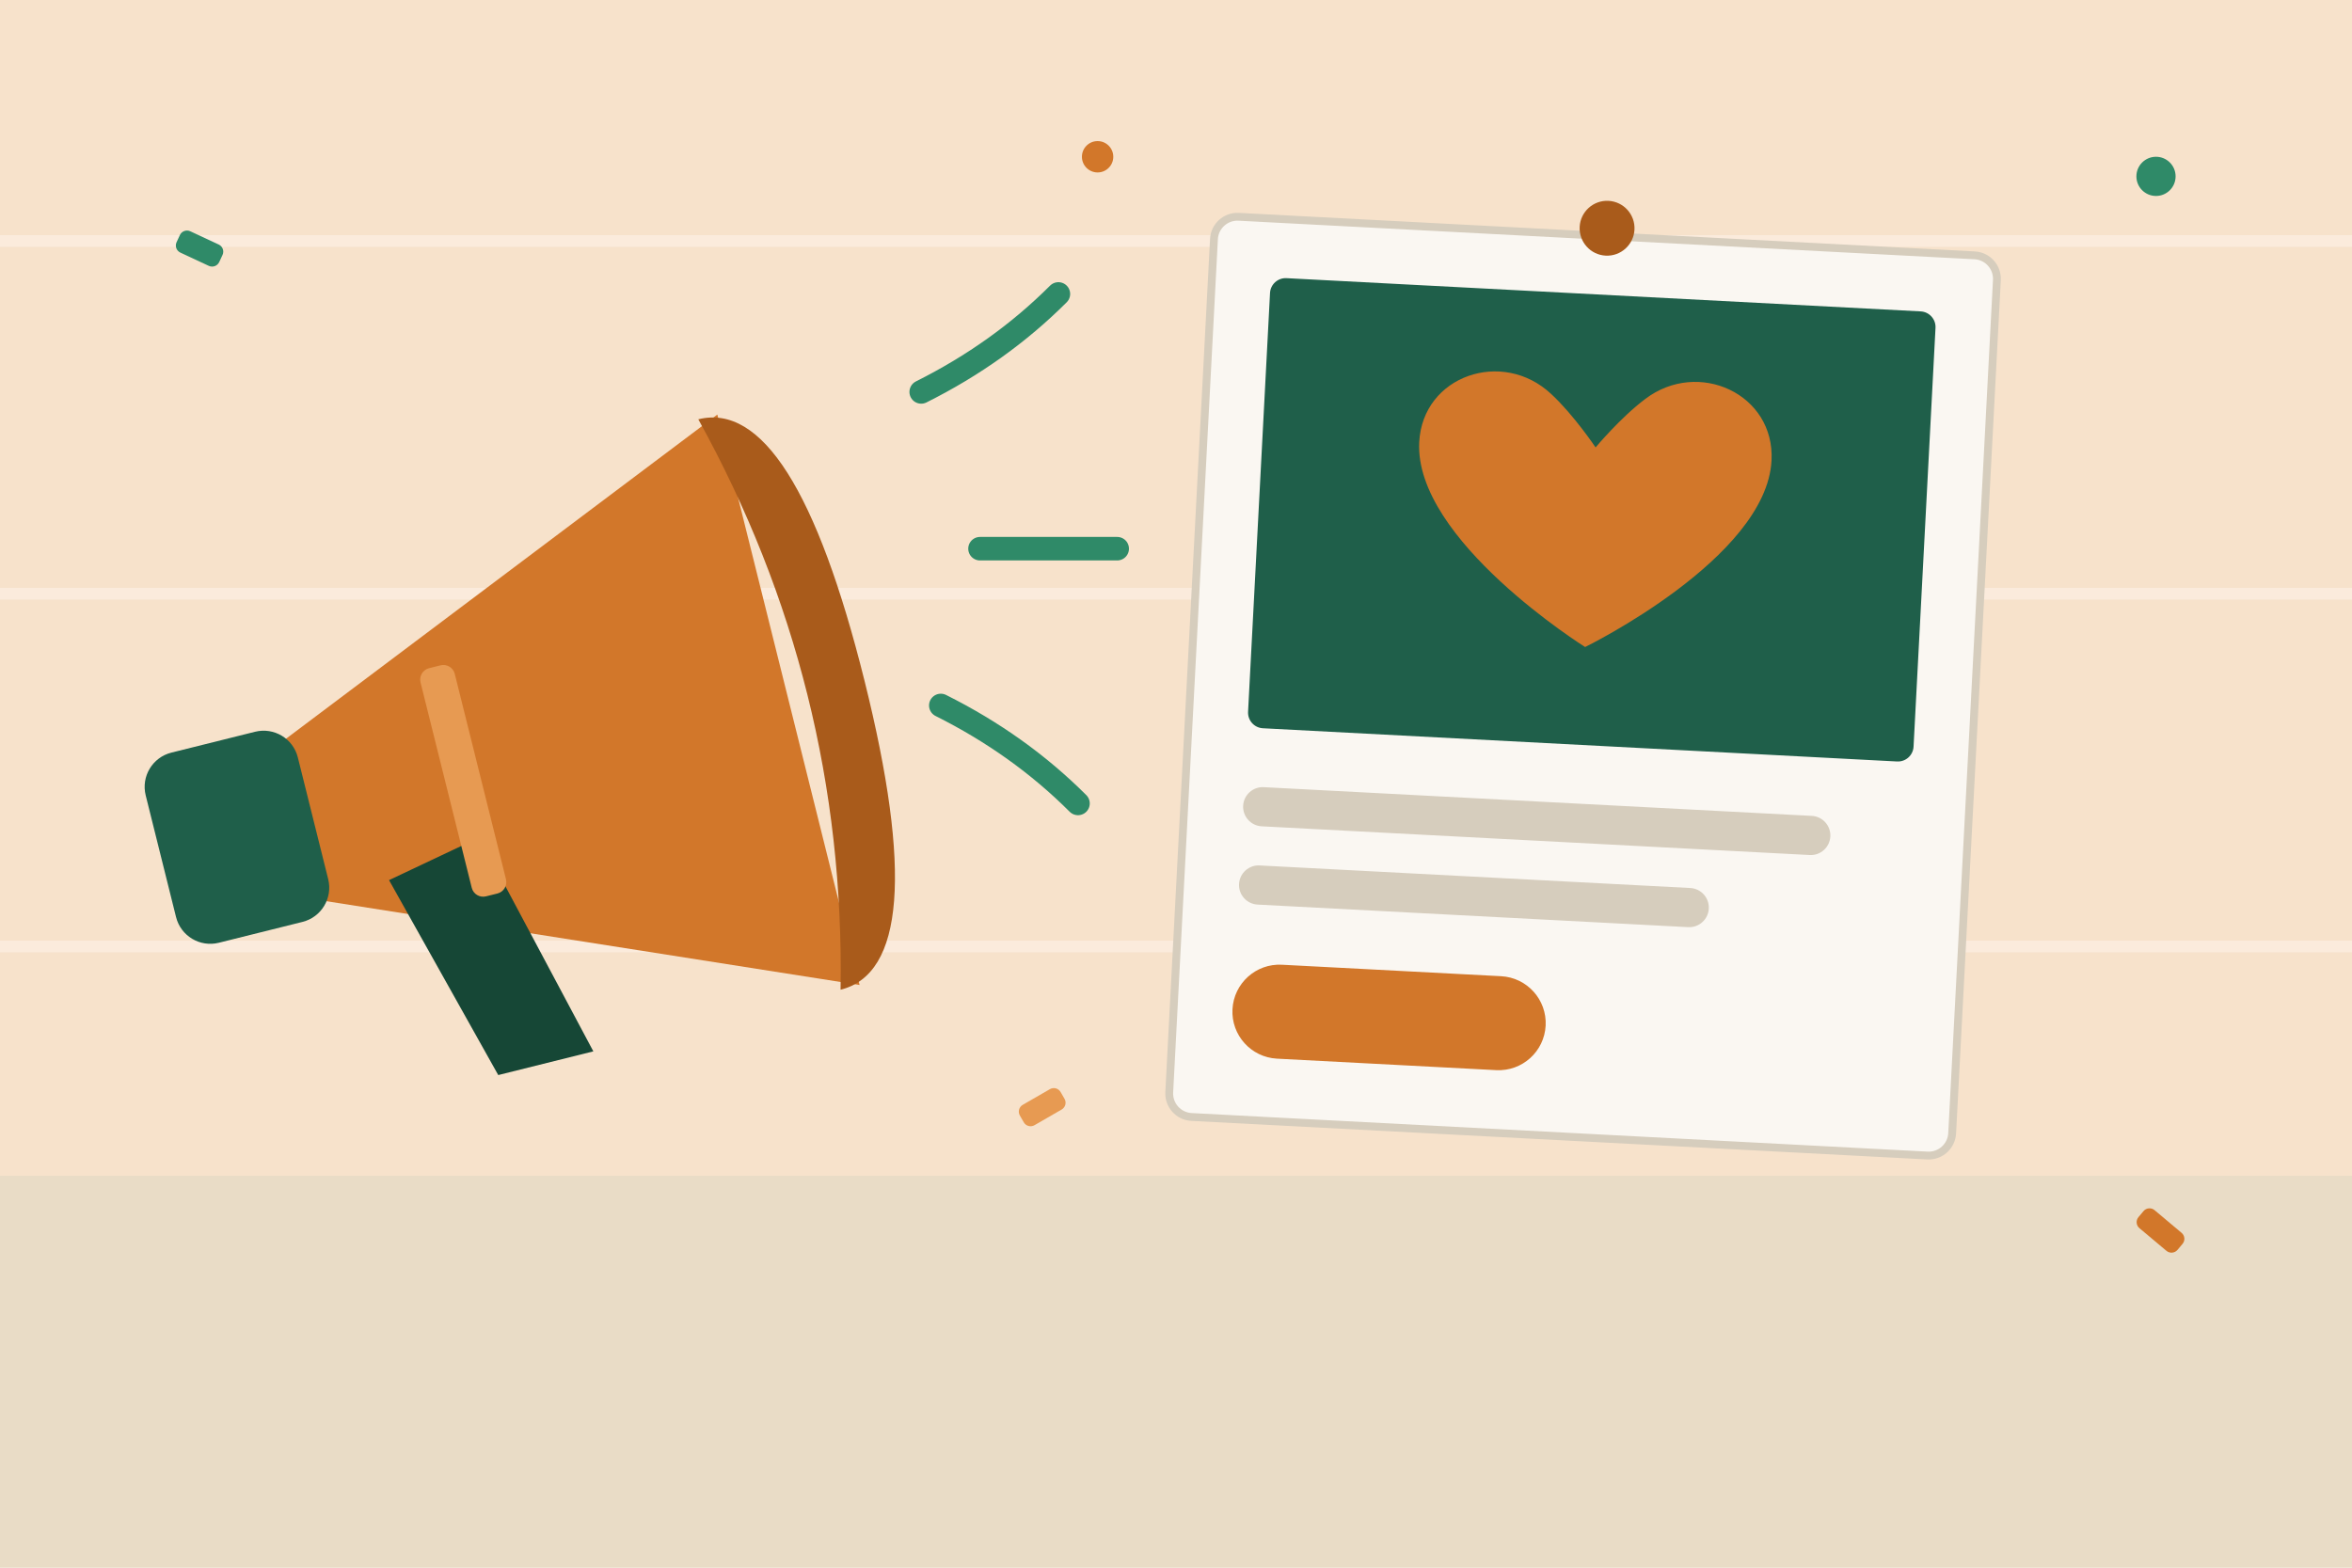
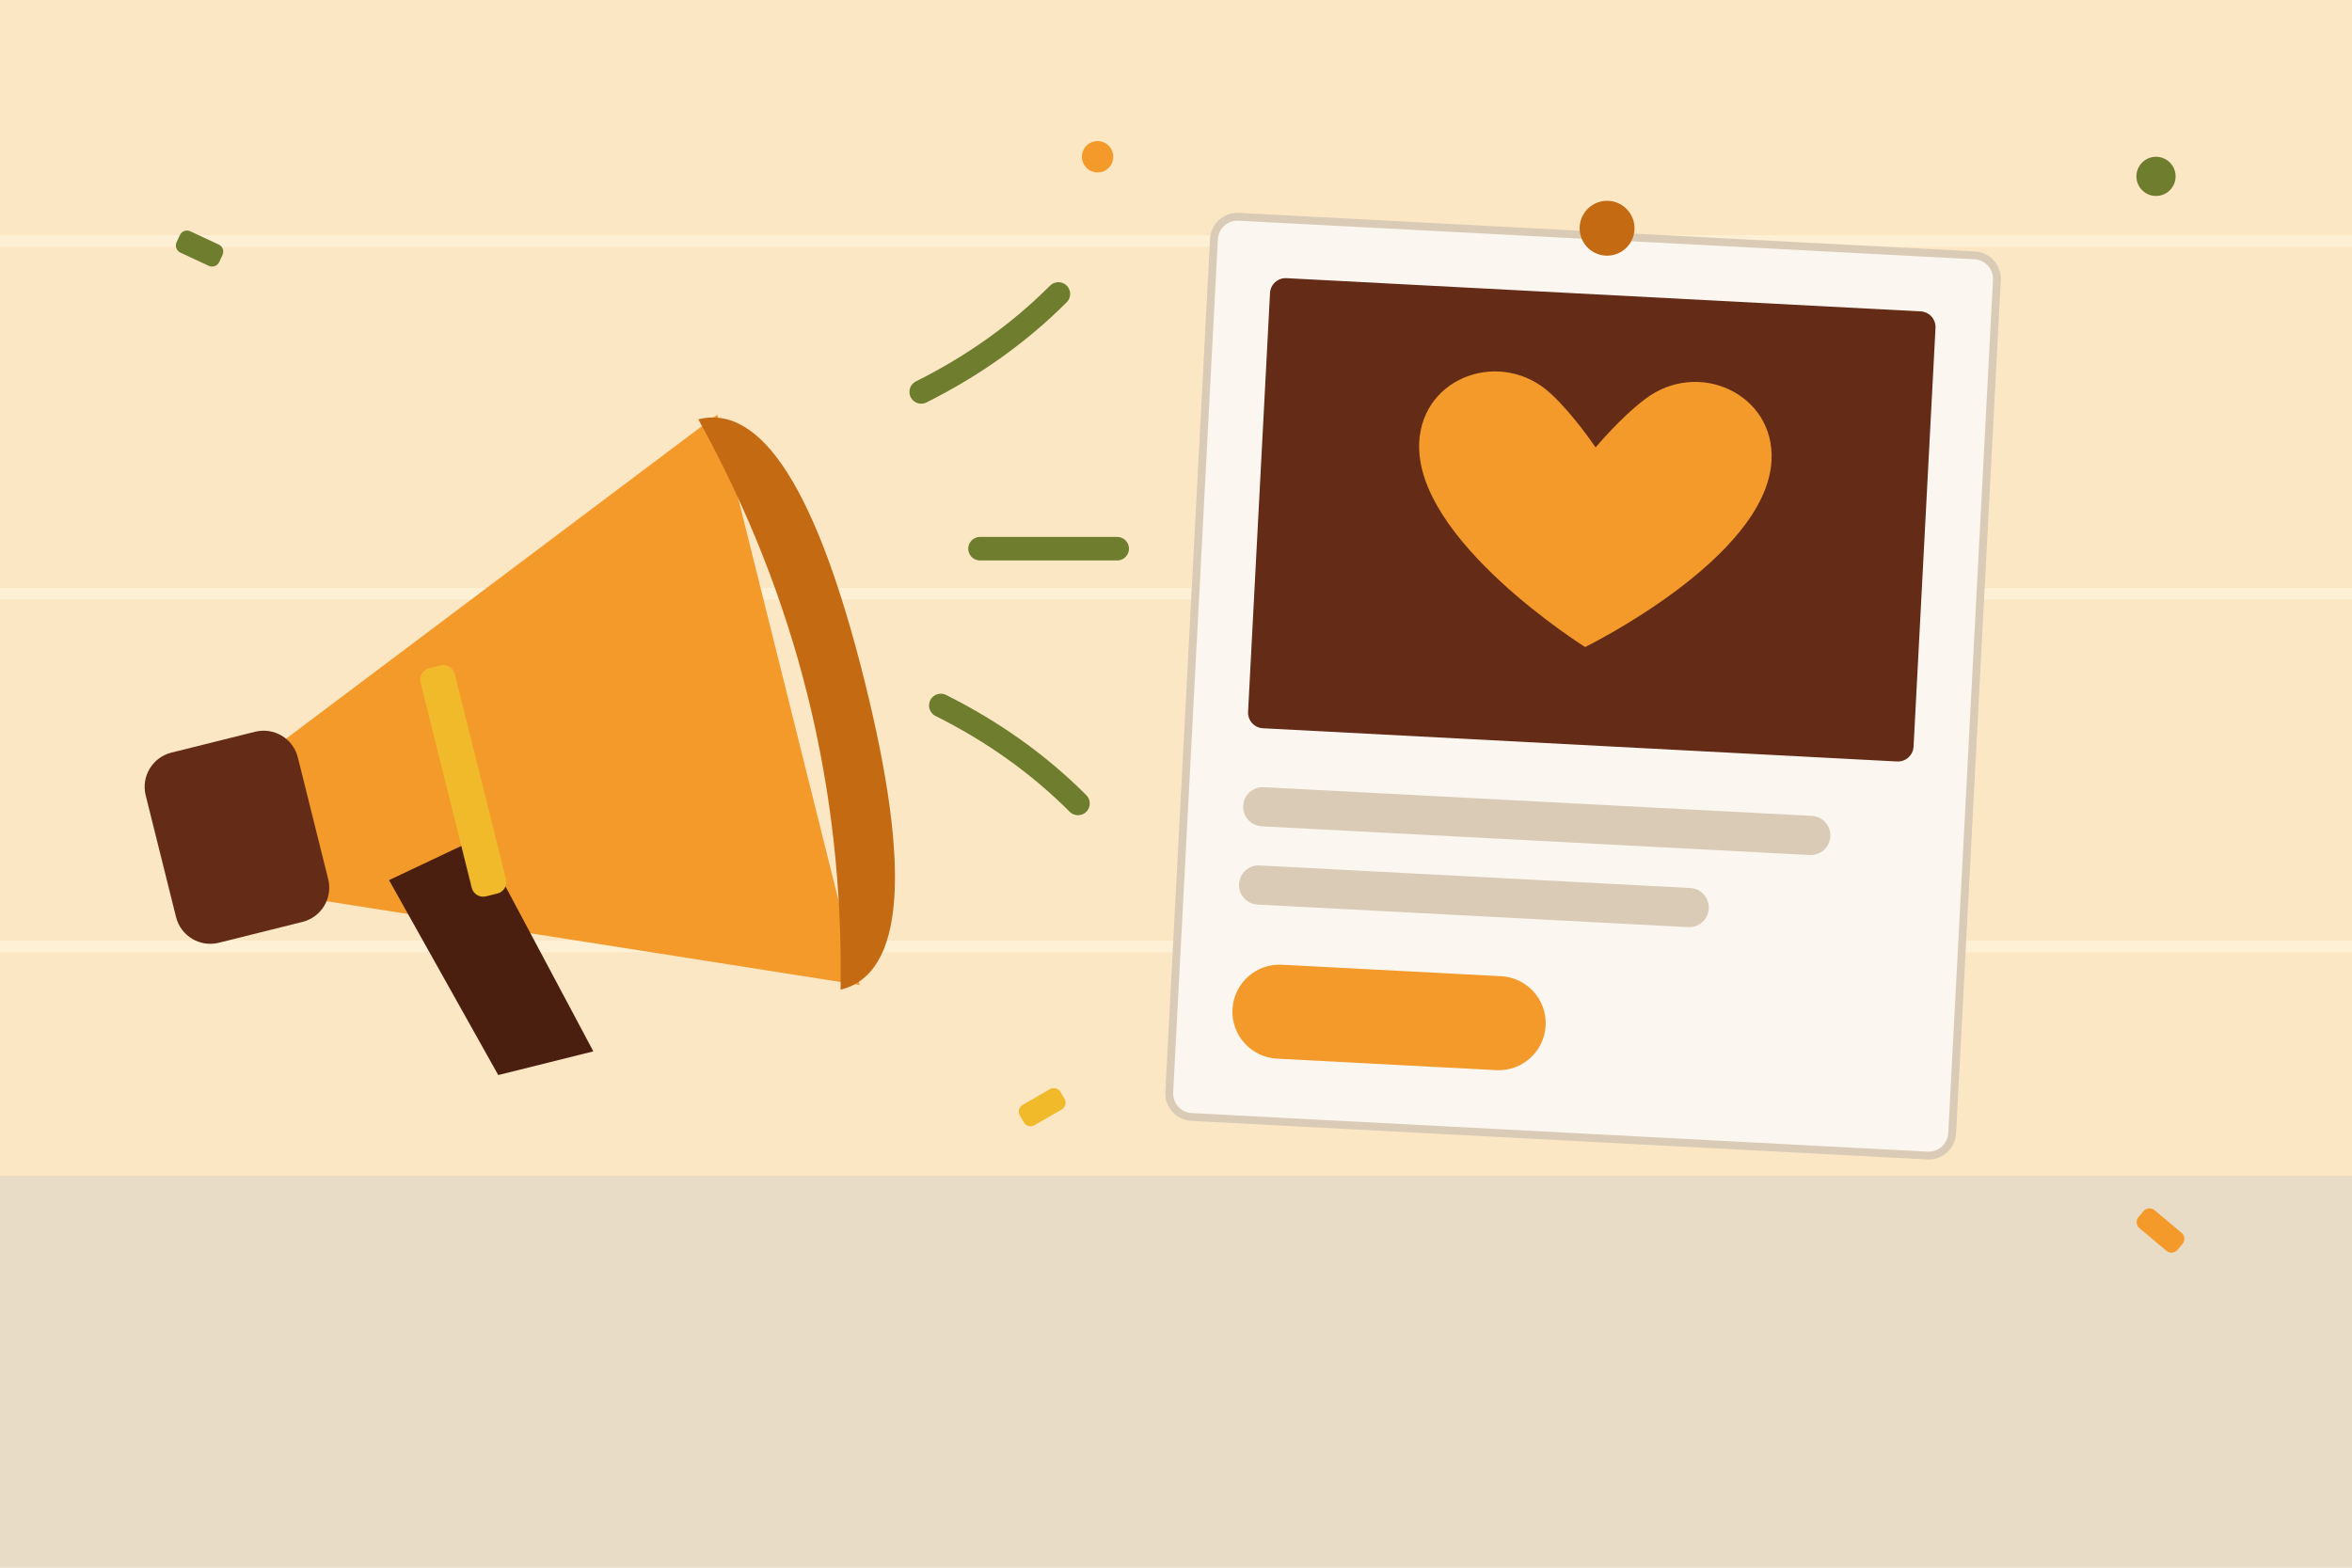
<svg xmlns="http://www.w3.org/2000/svg" viewBox="0 0 1200 800" preserveAspectRatio="xMidYMid slice" aria-hidden="true">
-   <rect width="1200" height="800" fill="#fcf0e3" />
+   <rect width="1200" height="800" fill="#fdf4dc" />
  <rect y="600" width="1200" height="200" fill="#e9dcc6" />
-   <rect x="0" y="0" width="1200" height="600" fill="#f7e2cb" />
-   <g fill="#fcf0e3" opacity="0.7">
+   <rect x="0" y="0" width="1200" height="600" fill="#fbe7c4" />
+   <g fill="#fdf4dc" opacity="0.7">
    <rect x="0" y="120" width="1200" height="6" />
    <rect x="0" y="300" width="1200" height="6" />
    <rect x="0" y="480" width="1200" height="6" />
  </g>
  <g transform="translate(620 110) rotate(3)">
-     <rect x="0" y="0" width="400" height="460" rx="12" fill="#faf7f2" stroke="#d6cdbd" stroke-width="4" />
-     <rect x="30" y="30" width="340" height="230" rx="8" fill="#1f5f4a" />
-     <path d="M200 210 C200 210 110 160 110 110 C110 76 150 60 176 82 C188 92 200 108 200 108 C200 108 212 92 224 82 C250 60 290 76 290 110 C290 160 200 210 200 210 Z" fill="#d2772a" />
-     <g fill="#d6cdbd">
+     <rect x="0" y="0" width="400" height="460" rx="12" fill="#fbf7f0" stroke="#dacbb6" stroke-width="4" />
+     <rect x="30" y="30" width="340" height="230" rx="8" fill="#642b17" />
+     <path d="M200 210 C200 210 110 160 110 110 C110 76 150 60 176 82 C188 92 200 108 200 108 C200 108 212 92 224 82 C250 60 290 76 290 110 C290 160 200 210 200 210 Z" fill="#f39a2b" />
+     <g fill="#dacbb6">
      <rect x="30" y="290" width="300" height="20" rx="10" />
      <rect x="30" y="330" width="240" height="20" rx="10" />
    </g>
-     <rect x="30" y="380" width="160" height="48" rx="24" fill="#d2772a" />
-     <circle cx="200" cy="-4" r="14" fill="#a95b1b" />
+     <rect x="30" y="380" width="160" height="48" rx="24" fill="#f39a2b" />
+     <circle cx="200" cy="-4" r="14" fill="#c46a12" />
  </g>
  <g transform="translate(150 420) rotate(-14)">
-     <path d="M0 -40 L260 -150 V150 L0 40 Z" fill="#d2772a" />
-     <path d="M250 -150 Q290 0 250 150 Q300 150 300 0 Q300 -150 250 -150 Z" fill="#a95b1b" />
-     <rect x="-70" y="-50" width="80" height="100" rx="18" fill="#1f5f4a" />
-     <path d="M40 40 L70 150 H120 L90 30 Z" fill="#164736" />
-     <rect x="80" y="-60" width="18" height="120" rx="6" fill="#e79a52" />
+     <path d="M0 -40 L260 -150 V150 L0 40 Z" fill="#f39a2b" />
+     <path d="M250 -150 Q290 0 250 150 Q300 150 300 0 Q300 -150 250 -150 Z" fill="#c46a12" />
+     <rect x="-70" y="-50" width="80" height="100" rx="18" fill="#642b17" />
+     <path d="M40 40 L70 150 H120 L90 30 Z" fill="#4a1f10" />
+     <rect x="80" y="-60" width="18" height="120" rx="6" fill="#f0ba2a" />
  </g>
-   <g stroke="#2f8a68" stroke-width="12" stroke-linecap="round" fill="none">
+   <g stroke="#6f7d2e" stroke-width="12" stroke-linecap="round" fill="none">
    <path d="M470 200 Q510 180 540 150" />
    <path d="M500 280 H570" />
    <path d="M480 360 Q520 380 550 410" />
  </g>
  <g>
-     <rect x="90" y="120" width="24" height="12" rx="4" fill="#2f8a68" transform="rotate(25 100 126)" />
-     <rect x="520" y="560" width="24" height="12" rx="4" fill="#e79a52" transform="rotate(-30 530 566)" />
-     <circle cx="1100" cy="90" r="10" fill="#2f8a68" />
-     <circle cx="560" cy="80" r="8" fill="#d2772a" />
-     <rect x="1090" y="620" width="26" height="12" rx="4" fill="#d2772a" transform="rotate(40 1100 626)" />
+     <rect x="90" y="120" width="24" height="12" rx="4" fill="#6f7d2e" transform="rotate(25 100 126)" />
+     <rect x="520" y="560" width="24" height="12" rx="4" fill="#f0ba2a" transform="rotate(-30 530 566)" />
+     <circle cx="1100" cy="90" r="10" fill="#6f7d2e" />
+     <circle cx="560" cy="80" r="8" fill="#f39a2b" />
+     <rect x="1090" y="620" width="26" height="12" rx="4" fill="#f39a2b" transform="rotate(40 1100 626)" />
  </g>
</svg>
